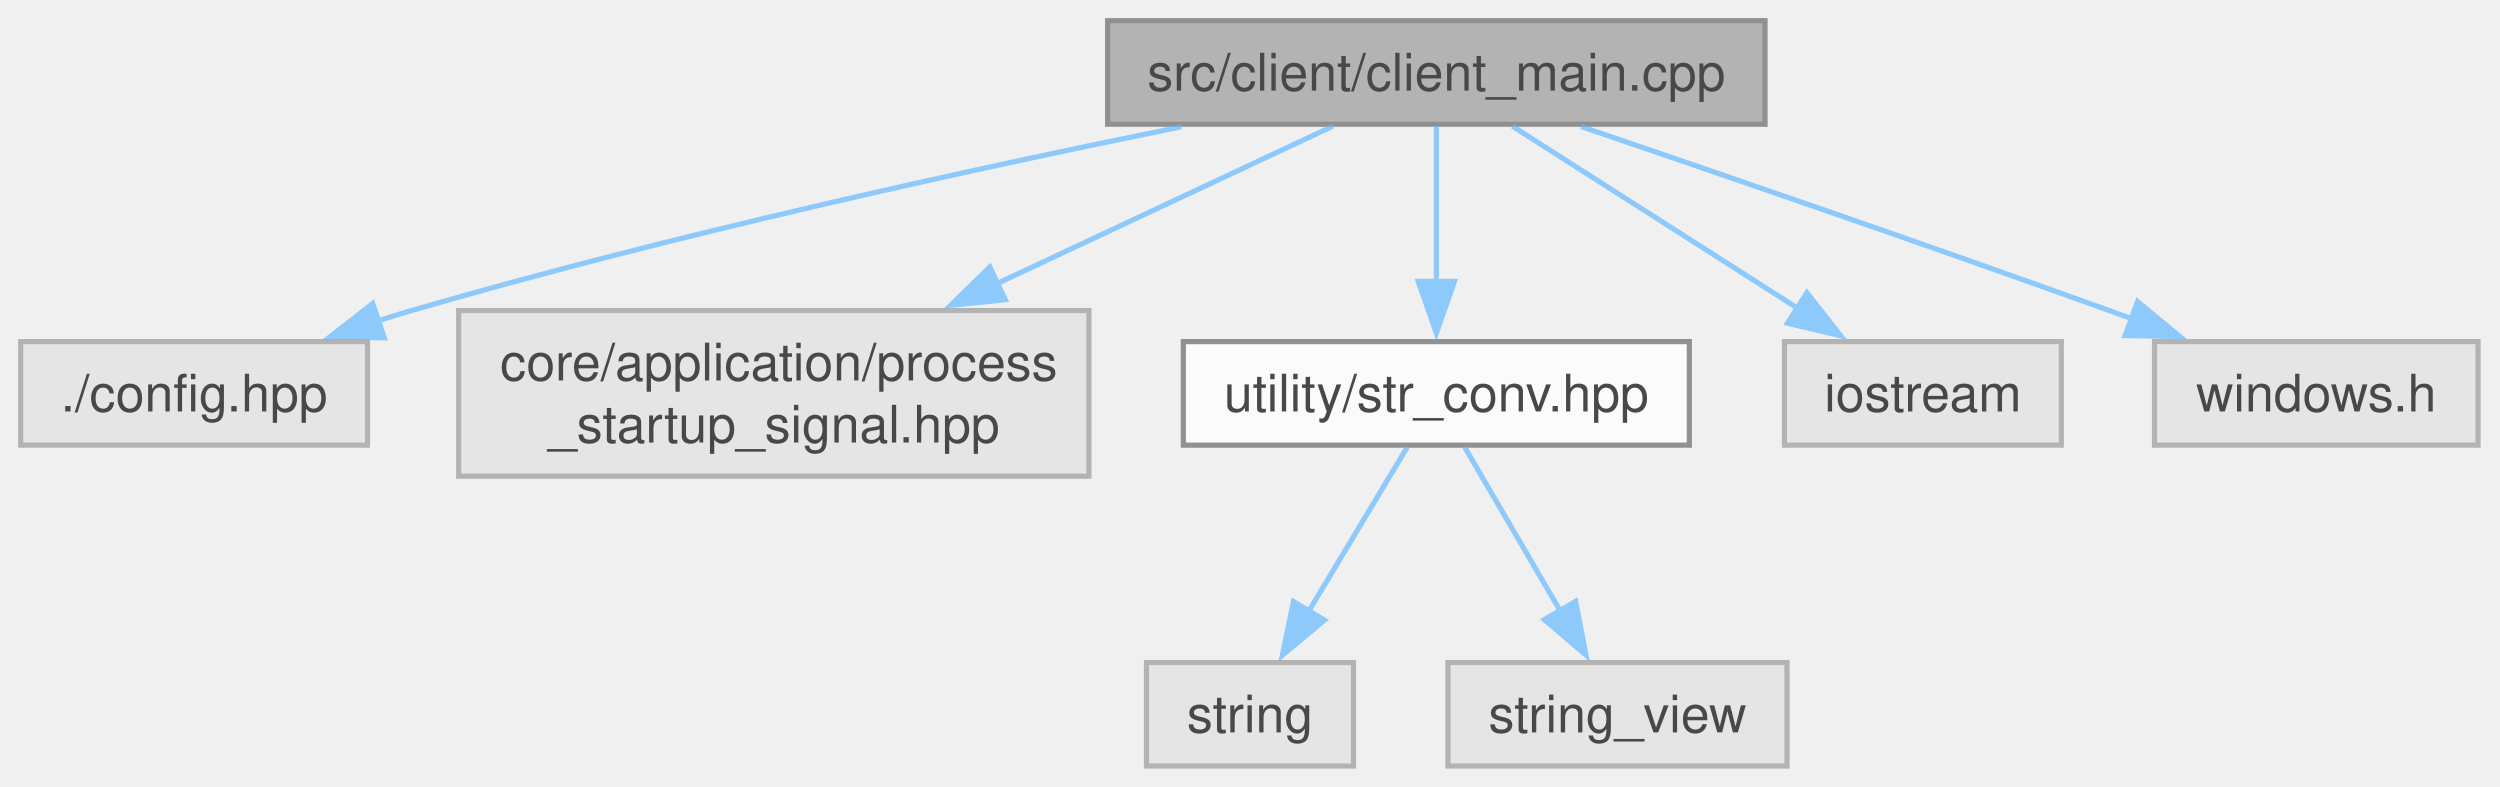
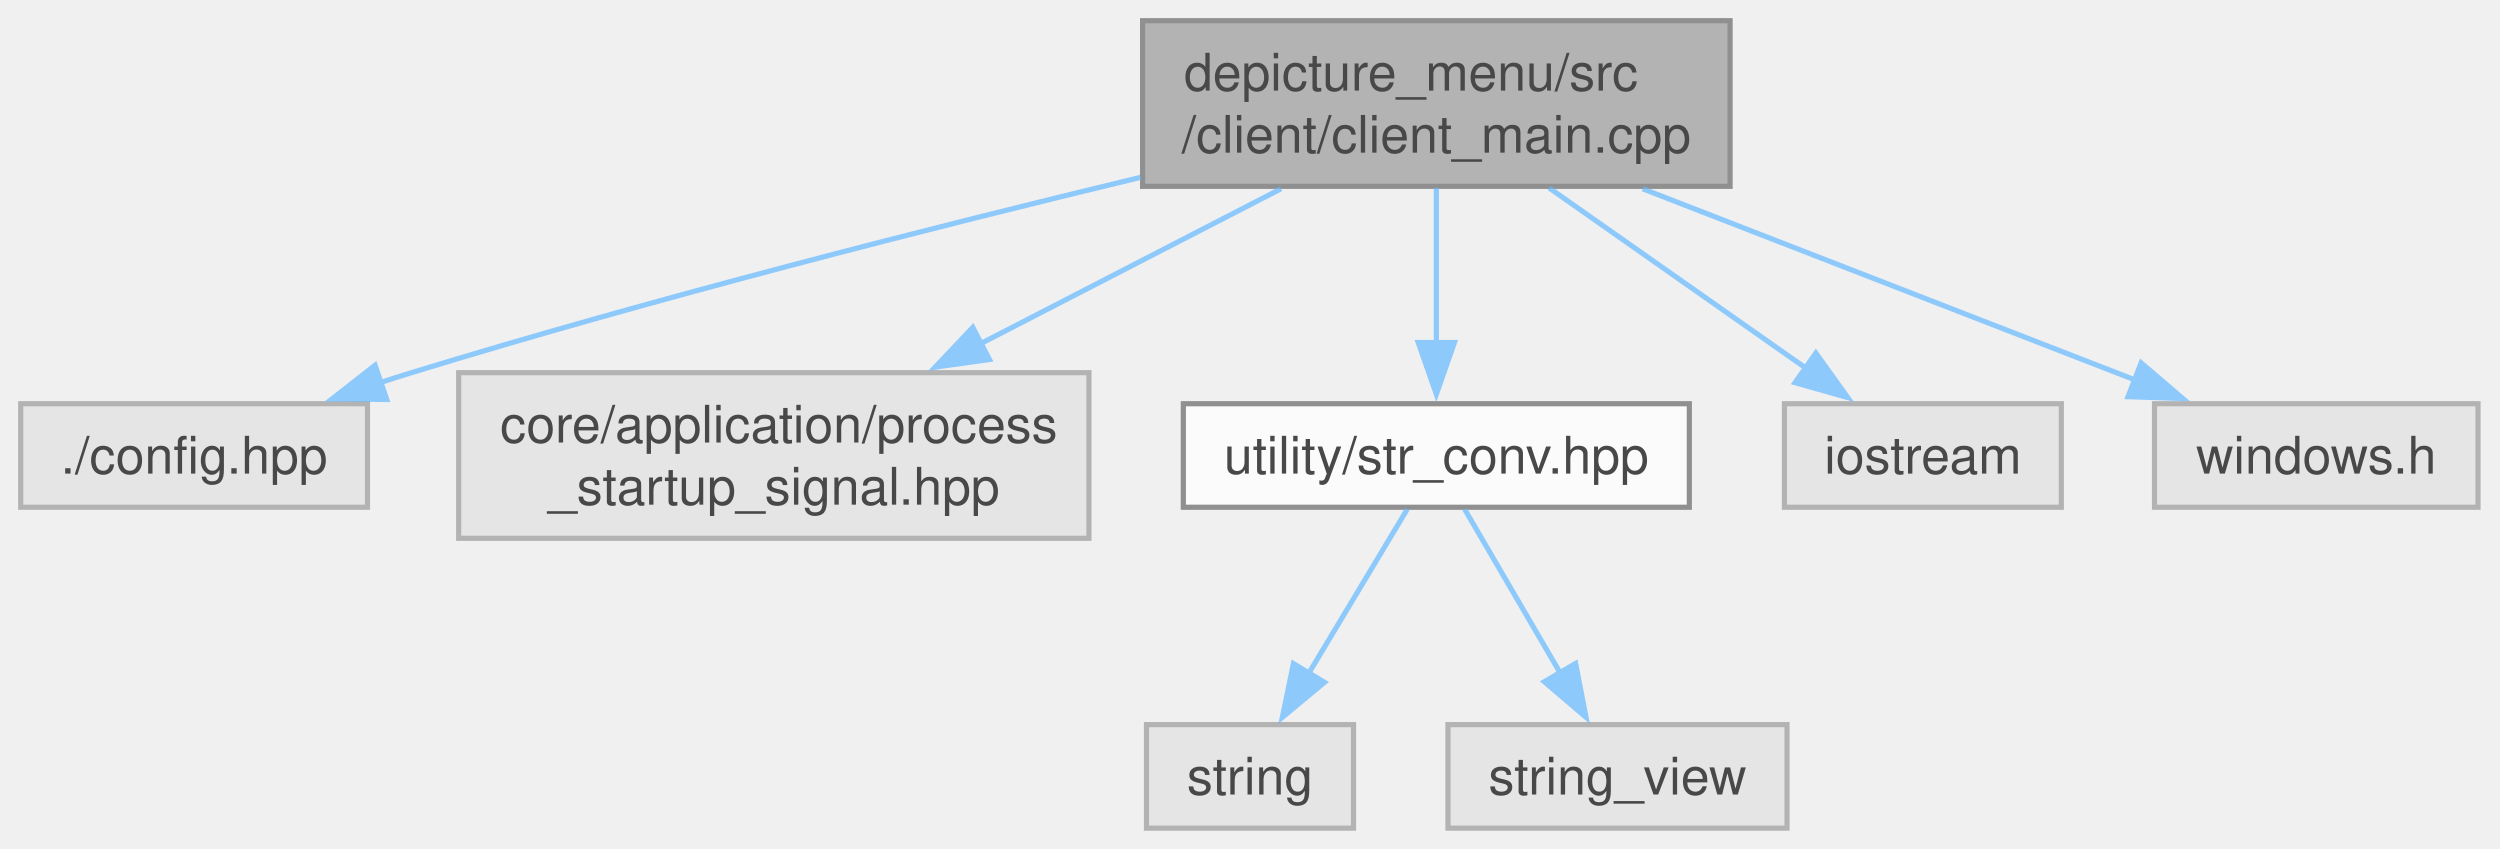
- <svg xmlns="http://www.w3.org/2000/svg" xmlns:xlink="http://www.w3.org/1999/xlink" width="483pt" height="152pt" viewBox="0.00 0.00 483.00 152.00">
+ <svg xmlns="http://www.w3.org/2000/svg" xmlns:xlink="http://www.w3.org/1999/xlink" width="483pt" height="164pt" viewBox="0.00 0.00 483.00 164.00">
  <svg id="main" version="1.1" xml:space="preserve">
    <style type="text/css">
.node, .edge {opacity: 0.7;}
.node.selected, .edge.selected {opacity: 1;}
.edge:hover path { stroke: red; }
.edge:hover polygon { stroke: red; fill: red; }
</style>
    <svg id="graph" class="graph">
-       <g id="graph0" class="graph" transform="scale(1 1) rotate(0) translate(4 148)">
+       <g id="graph0" class="graph" transform="scale(1 1) rotate(0) translate(4 160)">
        <g id="Node000001" class="node">
          <g id="a_Node000001">
            <a xlink:title=" ">
-               <polygon fill="#999999" stroke="#666666" points="337,-144 210,-144 210,-124 337,-124 337,-144" />
-               <text xml:space="preserve" text-anchor="middle" x="273.5" y="-130.5" font-family="Helvetica,sans-Serif" font-size="10.00">src/client/client_main.cpp</text>
+               <polygon fill="#999999" stroke="#666666" points="330.25,-156 216.75,-156 216.75,-124 330.25,-124 330.25,-156" />
+               <text xml:space="preserve" text-anchor="start" x="224.75" y="-142.5" font-family="Helvetica,sans-Serif" font-size="10.00">depicture_menu/src</text>
+               <text xml:space="preserve" text-anchor="middle" x="273.5" y="-130.5" font-family="Helvetica,sans-Serif" font-size="10.00">/client/client_main.cpp</text>
            </a>
          </g>
        </g>
        <g id="Node000002" class="node">
          <g id="a_Node000002">
            <a xlink:title=" ">
              <polygon fill="#e0e0e0" stroke="#999999" points="67,-82 0,-82 0,-62 67,-62 67,-82" />
              <text xml:space="preserve" text-anchor="middle" x="33.5" y="-68.5" font-family="Helvetica,sans-Serif" font-size="10.00">./config.hpp</text>
            </a>
          </g>
        </g>
        <g id="edge1_Node000001_Node000002" class="edge">
          <g id="a_edge1_Node000001_Node000002">
            <a xlink:title=" ">
-               <path fill="none" stroke="#63b8ff" d="M224.26,-123.52C183.94,-115.34 125.59,-102.58 75.5,-88 73.38,-87.38 71.21,-86.72 69.03,-86.02" />
-               <polygon fill="#63b8ff" stroke="#63b8ff" points="70.24,-82.74 59.65,-82.86 68.01,-89.37 70.24,-82.74" />
+               <path fill="none" stroke="#63b8ff" d="M216.36,-125.74C176.6,-116.16 122.5,-102.41 75.5,-88 73.53,-87.4 71.52,-86.76 69.49,-86.09" />
+               <polygon fill="#63b8ff" stroke="#63b8ff" points="70.72,-82.82 60.13,-82.91 68.47,-89.44 70.72,-82.82" />
            </a>
          </g>
        </g>
        <g id="Node000003" class="node">
          <g id="a_Node000003">
            <a xlink:title=" ">
              <polygon fill="#e0e0e0" stroke="#999999" points="206.38,-88 84.62,-88 84.62,-56 206.38,-56 206.38,-88" />
              <text xml:space="preserve" text-anchor="start" x="92.62" y="-74.5" font-family="Helvetica,sans-Serif" font-size="10.00">core/application/process</text>
              <text xml:space="preserve" text-anchor="middle" x="145.5" y="-62.5" font-family="Helvetica,sans-Serif" font-size="10.00">_startup_signal.hpp</text>
            </a>
          </g>
        </g>
        <g id="edge2_Node000001_Node000003" class="edge">
          <g id="a_edge2_Node000001_Node000003">
            <a xlink:title=" ">
-               <path fill="none" stroke="#63b8ff" d="M253.5,-123.62C236.22,-115.52 210.64,-103.53 188.72,-93.26" />
-               <polygon fill="#63b8ff" stroke="#63b8ff" points="190.21,-90.09 179.67,-89.02 187.24,-96.43 190.21,-90.09" />
+               <path fill="none" stroke="#63b8ff" d="M243.49,-123.53C226.16,-114.59 204.14,-103.24 185.37,-93.56" />
+               <polygon fill="#63b8ff" stroke="#63b8ff" points="187.16,-90.54 176.67,-89.07 183.95,-96.76 187.16,-90.54" />
            </a>
          </g>
        </g>
        <g id="Node000004" class="node">
          <g id="a_Node000004">
            <a xlink:href="str__conv_8hpp.html" target="_top" xlink:title=" ">
              <polygon fill="white" stroke="#666666" points="322.38,-82 224.62,-82 224.62,-62 322.38,-62 322.38,-82" />
              <text xml:space="preserve" text-anchor="middle" x="273.5" y="-68.5" font-family="Helvetica,sans-Serif" font-size="10.00">utility/str_conv.hpp</text>
            </a>
          </g>
        </g>
        <g id="edge3_Node000001_Node000004" class="edge">
          <g id="a_edge3_Node000001_Node000004">
            <a xlink:title=" ">
-               <path fill="none" stroke="#63b8ff" d="M273.5,-123.62C273.5,-115.56 273.5,-103.65 273.5,-93.41" />
-               <polygon fill="#63b8ff" stroke="#63b8ff" points="277,-93.63 273.5,-83.63 270,-93.63 277,-93.63" />
+               <path fill="none" stroke="#63b8ff" d="M273.5,-123.69C273.5,-114.8 273.5,-103.46 273.5,-93.77" />
+               <polygon fill="#63b8ff" stroke="#63b8ff" points="277,-93.83 273.5,-83.83 270,-93.83 277,-93.83" />
            </a>
          </g>
        </g>
        <g id="Node000007" class="node">
          <g id="a_Node000007">
            <a xlink:title=" ">
              <polygon fill="#e0e0e0" stroke="#999999" points="394.25,-82 340.75,-82 340.75,-62 394.25,-62 394.25,-82" />
              <text xml:space="preserve" text-anchor="middle" x="367.5" y="-68.5" font-family="Helvetica,sans-Serif" font-size="10.00">iostream</text>
            </a>
          </g>
        </g>
        <g id="edge6_Node000001_Node000007" class="edge">
          <g id="a_edge6_Node000001_Node000007">
            <a xlink:title=" ">
-               <path fill="none" stroke="#63b8ff" d="M288.19,-123.62C302.95,-114.2 325.95,-99.52 343.39,-88.39" />
-               <polygon fill="#63b8ff" stroke="#63b8ff" points="345.09,-91.45 351.64,-83.12 341.33,-85.55 345.09,-91.45" />
+               <path fill="none" stroke="#63b8ff" d="M295.3,-123.69C310.25,-113.2 330.03,-99.31 345.1,-88.73" />
+               <polygon fill="#63b8ff" stroke="#63b8ff" points="346.82,-91.8 352.99,-83.19 342.8,-86.07 346.82,-91.8" />
            </a>
          </g>
        </g>
        <g id="Node000008" class="node">
          <g id="a_Node000008">
            <a xlink:title=" ">
              <polygon fill="#e0e0e0" stroke="#999999" points="474.75,-82 412.25,-82 412.25,-62 474.75,-62 474.75,-82" />
              <text xml:space="preserve" text-anchor="middle" x="443.5" y="-68.5" font-family="Helvetica,sans-Serif" font-size="10.00">windows.h</text>
            </a>
          </g>
        </g>
        <g id="edge7_Node000001_Node000008" class="edge">
          <g id="a_edge7_Node000001_Node000008">
            <a xlink:title=" ">
-               <path fill="none" stroke="#63b8ff" d="M301.47,-123.55C327.84,-114.58 368.45,-100.64 403.5,-88 405.03,-87.45 406.58,-86.88 408.16,-86.31" />
-               <polygon fill="#63b8ff" stroke="#63b8ff" points="408.98,-89.73 417.15,-82.99 406.56,-83.17 408.98,-89.73" />
+               <path fill="none" stroke="#63b8ff" d="M313.36,-123.53C342.29,-112.29 381.06,-97.24 408.75,-86.49" />
+               <polygon fill="#63b8ff" stroke="#63b8ff" points="409.67,-89.89 417.72,-83.01 407.13,-83.36 409.67,-89.89" />
            </a>
          </g>
        </g>
        <g id="Node000005" class="node">
          <g id="a_Node000005">
            <a xlink:title=" ">
              <polygon fill="#e0e0e0" stroke="#999999" points="257.5,-20 217.5,-20 217.5,0 257.5,0 257.5,-20" />
              <text xml:space="preserve" text-anchor="middle" x="237.5" y="-6.5" font-family="Helvetica,sans-Serif" font-size="10.00">string</text>
            </a>
          </g>
        </g>
        <g id="edge4_Node000004_Node000005" class="edge">
          <g id="a_edge4_Node000004_Node000005">
            <a xlink:title=" ">
              <path fill="none" stroke="#63b8ff" d="M267.88,-61.62C262.77,-53.12 255.1,-40.33 248.74,-29.74" />
              <polygon fill="#63b8ff" stroke="#63b8ff" points="251.89,-28.18 243.75,-21.41 245.89,-31.79 251.89,-28.18" />
            </a>
          </g>
        </g>
        <g id="Node000006" class="node">
          <g id="a_Node000006">
            <a xlink:title=" ">
              <polygon fill="#e0e0e0" stroke="#999999" points="341.25,-20 275.75,-20 275.75,0 341.25,0 341.25,-20" />
              <text xml:space="preserve" text-anchor="middle" x="308.5" y="-6.5" font-family="Helvetica,sans-Serif" font-size="10.00">string_view</text>
            </a>
          </g>
        </g>
        <g id="edge5_Node000004_Node000006" class="edge">
          <g id="a_edge5_Node000004_Node000006">
            <a xlink:title=" ">
              <path fill="none" stroke="#63b8ff" d="M278.97,-61.62C283.93,-53.12 291.39,-40.33 297.57,-29.74" />
              <polygon fill="#63b8ff" stroke="#63b8ff" points="300.41,-31.82 302.42,-21.42 294.36,-28.29 300.41,-31.82" />
            </a>
          </g>
        </g>
      </g>
    </svg>
  </svg>
  <style type="text/css">

[data-mouse-over-selected='false'] { opacity: 0.7; }
[data-mouse-over-selected='true']  { opacity: 1.0; }

</style>
</svg>
